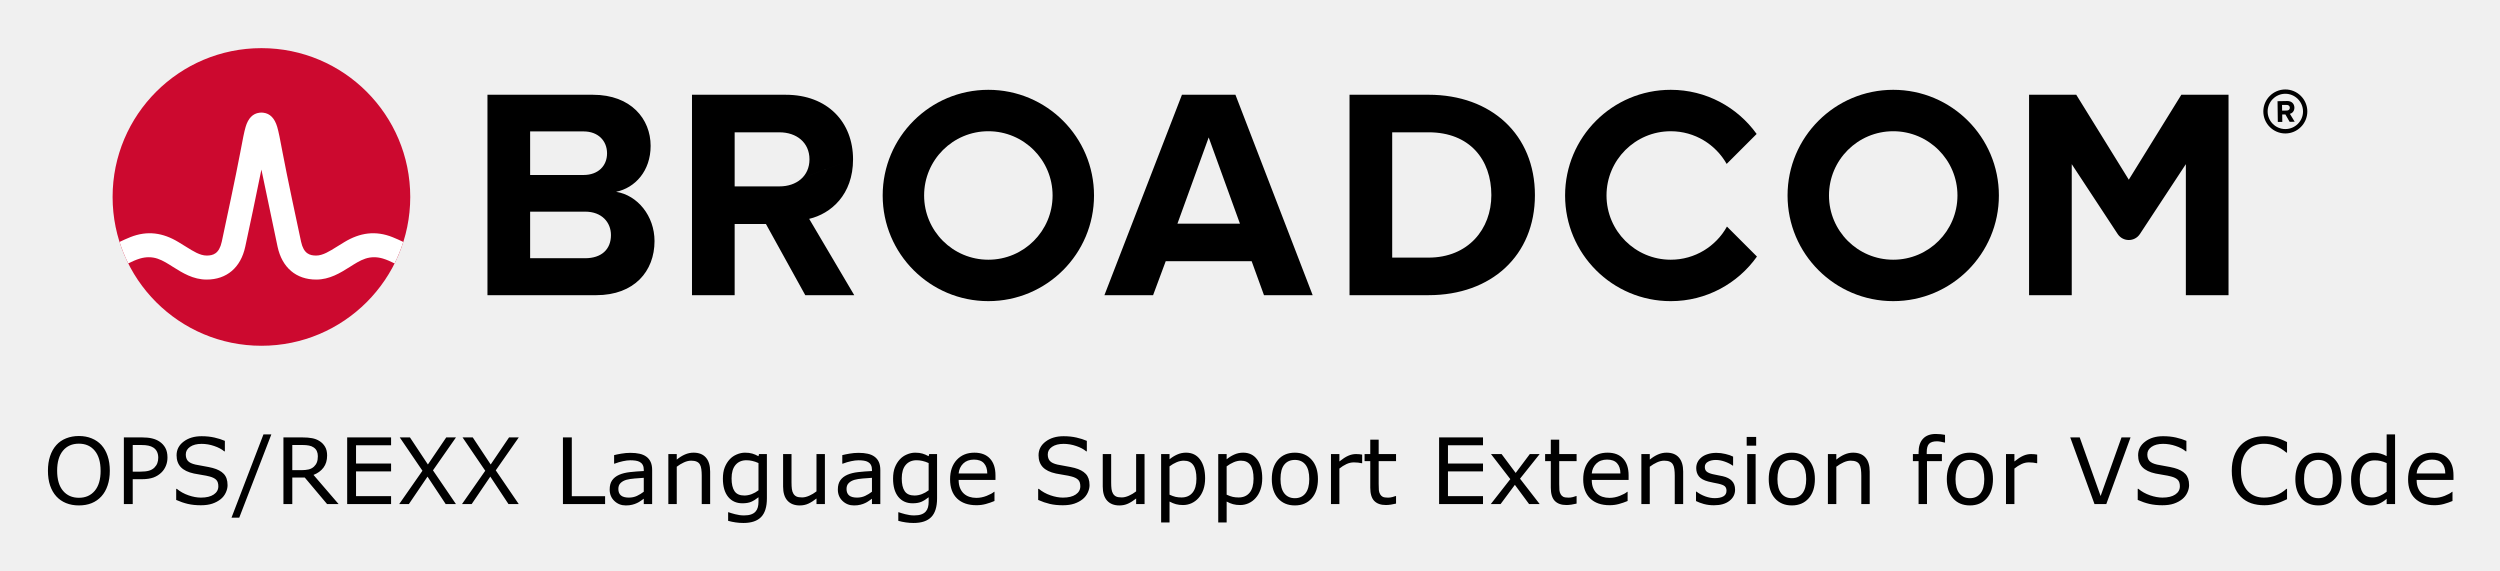
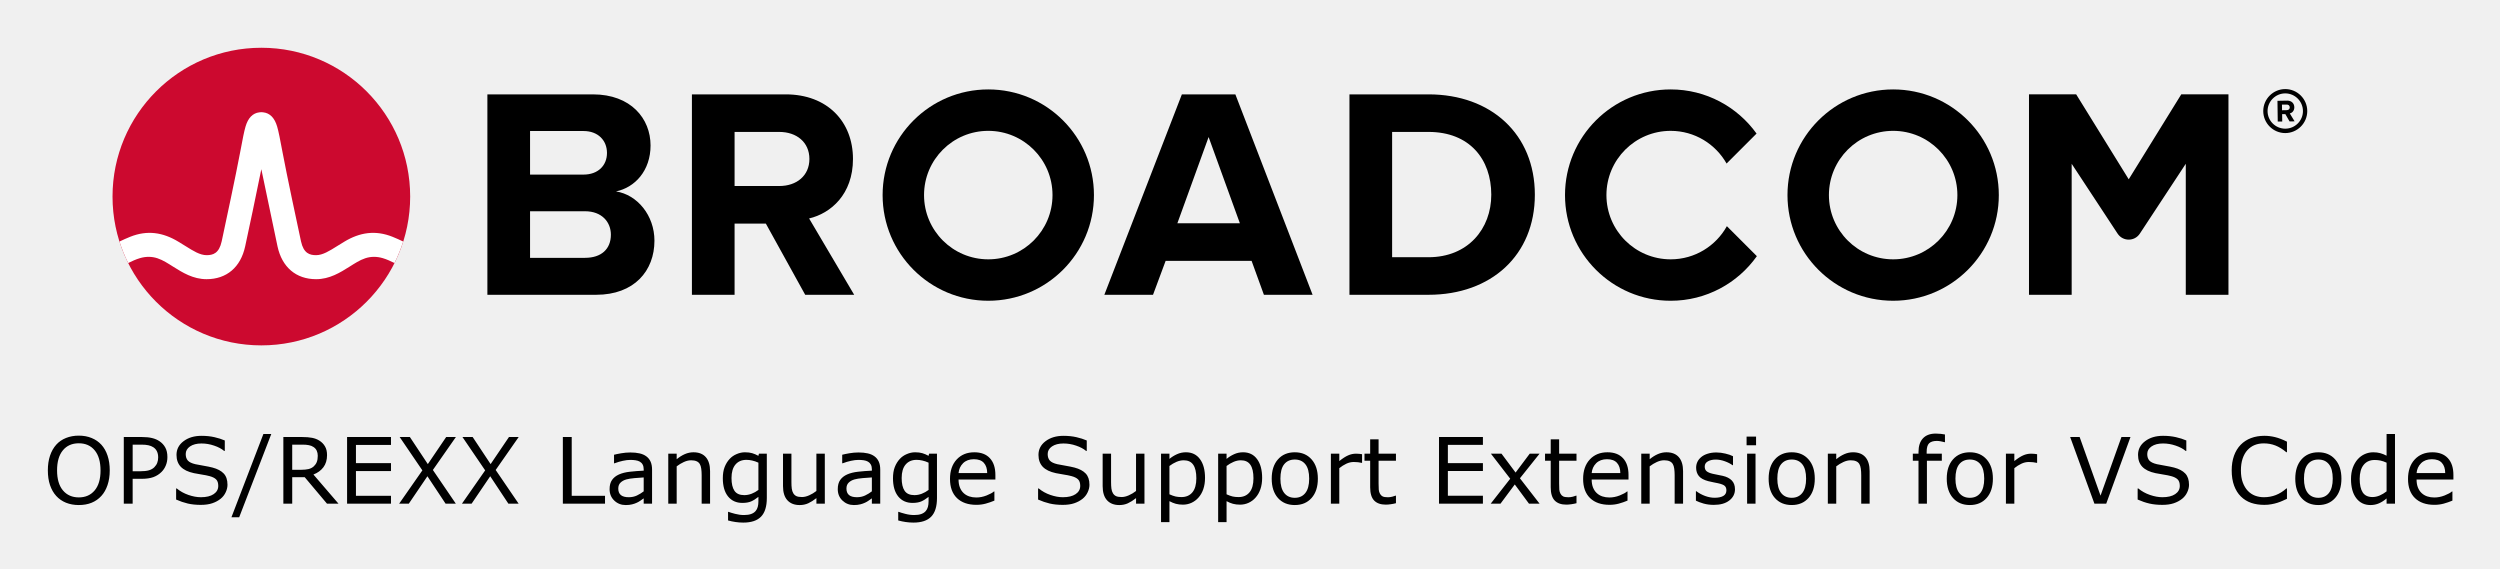
- <svg xmlns="http://www.w3.org/2000/svg" xmlns:xlink="http://www.w3.org/1999/xlink" role="img" viewBox="-12.00 -4.99 272.74 62.24">
-   <path d="M237.32 9.09c-1.06 0-1.93-.86-1.93-1.92s.87-1.93 1.93-1.93 1.93.87 1.93 1.93-.87 1.92-1.93 1.92m0-4.32c-1.32 0-2.4 1.08-2.4 2.4 0 1.32 1.08 2.4 2.4 2.4 1.32 0 2.4-1.08 2.4-2.4 0-1.32-1.08-2.4-2.4-2.4" />
-   <path d="M237.48 7.07l-.51.01-.01-.62h.51c.19-.01.34.11.34.3.01.19-.14.31-.33.31m.83-.32c-.01-.42-.3-.72-.77-.72l-1.07.02.03 2.26h.49l-.01-.81h.35l.46.8.55-.01-.52-.86c.24-.06.49-.28.49-.68M51.834 23.18h-5.999V9.347h5.835c1.574 0 2.557 1.016 2.557 2.393 0 1.377-.983 2.36-2.557 2.36H45v4h6.834c1.836 0 2.819 1.18 2.819 2.556 0 1.574-1.049 2.525-2.819 2.525m3.376-7.245c2.066-.426 3.771-2.262 3.771-5.015 0-2.918-2.131-5.573-6.295-5.573h-11.506v21.865h11.867c4.163 0 6.359-2.623 6.359-5.901 0-2.754-1.868-5.015-4.196-5.376m17.823-.59H68v4.098h3.558l4.294 7.769h5.343l-4.917-8.327c2.361-.557 4.786-2.622 4.786-6.49m0 0c0-4.065-2.786-7.048-7.343-7.048h-10.228v21.865h4.655V9.445h4.885c1.869 0 3.278 1.114 3.278 2.95s-1.409 2.95-3.278 2.95m43.421 4.065l3.409-9.408 3.41 9.408zm.492-14.063l-8.458 21.865h5.31l1.377-3.704h9.376l1.344 3.704h5.311l-8.425-21.865zm26.904 17.767h-3.967v-13.67h3.967c4.491 0 6.851 2.983 6.851 6.852 0 3.704-2.524 6.818-6.851 6.818m0-17.767h-8.622v21.865h8.622c6.851 0 11.604-4.327 11.604-10.916s-4.753-10.949-11.604-10.949m82.127-.004l-5.734 9.27-5.734-9.27h-5.146v21.869h4.656v-14.293l5.012 7.622c.574.871 1.851.871 2.424 0l5.013-7.622v14.293h4.656V5.343z" />
-   <path id="a" d="M95.825 23.344c-3.871 0-7.008-3.138-7.008-7.008 0-3.871 3.137-7.009 7.008-7.009 3.87 0 7.008 3.138 7.008 7.009 0 3.87-3.138 7.008-7.008 7.008m0-18.536c-6.367 0-11.528 5.161-11.528 11.528 0 6.366 5.161 11.527 11.528 11.527 6.366 0 11.528-5.161 11.528-11.527 0-6.367-5.162-11.528-11.528-11.528" />
-   <path d="M176.404 19.727c-1.195 2.156-3.492 3.617-6.132 3.617-3.87 0-7.008-3.138-7.008-7.008 0-3.871 3.138-7.008 7.008-7.008 2.618 0 4.897 1.438 6.1 3.565l3.27-3.269c-2.092-2.915-5.508-4.816-9.37-4.816-6.367 0-11.527 5.161-11.527 11.528 0 6.366 5.16 11.528 11.527 11.528 3.883 0 7.316-1.922 9.404-4.865z" />
+ <svg xmlns="http://www.w3.org/2000/svg" xmlns:xlink="http://www.w3.org/1999/xlink" role="img" viewBox="-9.75 -9.74 272.74 61.99">
+   <path d="M239.562 4.298c-1.06 0-1.93-.86-1.93-1.92s.87-1.93 1.93-1.93 1.93.87 1.93 1.93-.87 1.92-1.93 1.92m0-4.32c-1.32 0-2.4 1.08-2.4 2.4 0 1.32 1.08 2.4 2.4 2.4 1.32 0 2.4-1.08 2.4-2.4 0-1.32-1.08-2.4-2.4-2.4" />
+   <path d="M239.722 2.278l-.51.01-.01-.62h.51c.19-.01.34.11.34.3.01.19-.14.31-.33.31m.83-.32c-.01-.42-.3-.72-.77-.72l-1.07.02.03 2.26h.49l-.01-.81h.35l.46.8.55-.01-.52-.86c.24-.06.49-.28.49-.68M54.076 18.389h-5.999V4.554h5.835c1.574 0 2.557 1.016 2.557 2.393 0 1.377-.983 2.36-2.557 2.36h-6.67v4h6.834c1.836 0 2.819 1.18 2.819 2.556 0 1.574-1.049 2.525-2.819 2.525m3.376-7.245c2.066-.426 3.771-2.262 3.771-5.015 0-2.918-2.131-5.573-6.295-5.573h-11.506v21.865h11.867c4.163 0 6.359-2.623 6.359-5.901 0-2.754-1.868-5.015-4.196-5.376m17.823-.59h-5.033v4.098h3.558l4.294 7.769h5.343l-4.917-8.327c2.361-.557 4.786-2.622 4.786-6.49m0 0c0-4.065-2.786-7.048-7.343-7.048h-10.228v21.865h4.655V4.653h4.885c1.869 0 3.278 1.114 3.278 2.95s-1.409 2.95-3.278 2.95m43.421 4.065l3.409-9.408 3.41 9.408zm.492-14.063l-8.458 21.865h5.31l1.377-3.704h9.376l1.344 3.704h5.311l-8.425-21.865zm26.904 17.767h-3.967v-13.67h3.967c4.491 0 6.851 2.983 6.851 6.852 0 3.704-2.524 6.818-6.851 6.818m0-17.767h-8.622v21.865h8.622c6.851 0 11.604-4.327 11.604-10.916s-4.753-10.949-11.604-10.949m82.127-.004l-5.734 9.27-5.734-9.27h-5.146v21.869h4.656V8.127l5.012 7.622c.574.871 1.851.871 2.424 0l5.013-7.622v14.293h4.656V.551z" />
+   <path id="a" d="M98.067 18.552c-3.871 0-7.008-3.138-7.008-7.008 0-3.871 3.137-7.009 7.008-7.009 3.87 0 7.008 3.138 7.008 7.009 0 3.87-3.138 7.008-7.008 7.008m0-18.536c-6.367 0-11.528 5.161-11.528 11.528 0 6.366 5.161 11.527 11.528 11.527 6.366 0 11.528-5.161 11.528-11.527 0-6.367-5.162-11.528-11.528-11.528" />
+   <path d="M178.645 14.935c-1.195 2.156-3.492 3.617-6.132 3.617-3.87 0-7.008-3.138-7.008-7.008 0-3.871 3.138-7.008 7.008-7.008 2.618 0 4.897 1.438 6.1 3.565l3.27-3.269c-2.092-2.915-5.508-4.816-9.37-4.816-6.367 0-11.527 5.161-11.527 11.528 0 6.366 5.16 11.528 11.527 11.528 3.883 0 7.316-1.922 9.404-4.865z" />
  <use transform="translate(98.718)" xlink:href="#a" />
-   <ellipse cx="16.52" cy="16.497" fill="#cc092f" rx="16.236" ry="16.235" />
-   <path fill="#fff" d="M30.825 20.883c-1.857-.74-3.557-.492-5.261.541 0 0-.621.379-.807.496-.794.498-1.543.97-2.263.97-.687 0-1.363-.184-1.649-1.513-.446-2.073-1.534-7.167-2.009-9.69-.279-1.483-.432-2.282-.591-2.825-.28-.954-.792-1.473-1.519-1.556 0 0-.114-.016-.207-.016-.092 0-.218.018-.218.018-.72.086-1.229.605-1.507 1.554-.159.543-.312 1.342-.591 2.825-.475 2.523-1.563 7.617-2.009 9.69-.286 1.329-.962 1.513-1.649 1.513-.72 0-1.469-.472-2.263-.97-.186-.117-.808-.496-.808-.496-1.703-1.033-3.404-1.281-5.26-.541-.401.16-.796.339-1.172.52.257.806.577 1.599.95 2.344.411-.202.842-.402 1.282-.532.634-.187 1.284-.197 1.914.014.612.205 1.157.568 1.7.909 1.023.643 2.182 1.372 3.657 1.372 2.186 0 3.72-1.305 4.21-3.581.38-1.764 1.222-5.702 1.763-8.418 0 0 1.386 6.654 1.765 8.418.49 2.276 2.025 3.581 4.211 3.581 1.475 0 2.634-.729 3.657-1.372.543-.341 1.088-.704 1.7-.909.629-.211 1.28-.201 1.914-.014.44.13.87.331 1.281.533.374-.745.693-1.539.95-2.345-.376-.181-.77-.36-1.171-.52" />
-   <path d="M-.937 43.564q.444.488.679 1.196.239.708.239 1.606 0 .898-.244 1.611-.239.708-.674 1.182-.449.493-1.064.742-.61.249-1.396.249-.767 0-1.396-.254-.625-.254-1.064-.737-.439-.483-.679-1.187-.234-.703-.234-1.606 0-.889.234-1.592.234-.708.684-1.211.43-.479 1.064-.732.64-.254 1.392-.254.781 0 1.401.259.625.254 1.06.728zm-.088 2.803q0-1.416-.635-2.183-.635-.771-1.733-.771-1.108 0-1.743.771-.63.767-.63 2.183 0 1.431.645 2.192.645.757 1.729.757 1.084 0 1.724-.757.645-.762.645-2.192zm7.295-1.44q0 .483-.171.898-.166.41-.469.713-.376.376-.889.566-.513.186-1.294.186h-.967V50h-.967v-7.271h1.973q.654 0 1.108.112.454.107.806.342.415.278.64.693.23.415.23 1.05zm-1.006.024q0-.376-.132-.654-.132-.278-.4-.454-.234-.151-.537-.215-.298-.068-.757-.068H2.481v2.905h.815q.586 0 .952-.103.366-.107.596-.337.23-.234.322-.493.098-.259.098-.581zm7.563 2.974q0 .425-.2.84-.195.415-.552.703-.391.312-.913.488-.518.176-1.25.176-.786 0-1.416-.146-.625-.146-1.274-.435v-1.211h.068q.552.459 1.274.708.723.249 1.357.249.898 0 1.396-.337.503-.337.503-.898 0-.483-.239-.713-.234-.229-.718-.356-.366-.098-.796-.161-.425-.063-.903-.161-.967-.205-1.436-.698-.464-.498-.464-1.294 0-.913.771-1.494.771-.586 1.958-.586.767 0 1.406.146t1.133.361v1.143h-.068q-.415-.352-1.094-.581-.674-.234-1.382-.234-.776 0-1.25.322-.469.322-.469.83 0 .454.234.713.234.259.825.396.312.068.889.166.576.098.977.2.811.215 1.221.649.41.435.41 1.216zm4.775-5.522l-3.501 9.082h-.845l3.486-9.082zM24.937 50h-1.255l-2.432-2.891h-1.362V50h-.967v-7.271h2.036q.659 0 1.099.088.439.083.791.303.396.249.615.63.225.376.225.957 0 .786-.396 1.318-.396.527-1.089.796zm-2.261-5.225q0-.312-.112-.552-.107-.244-.361-.41-.21-.142-.498-.195-.288-.059-.679-.059h-1.138v2.744h.977q.459 0 .801-.078.342-.083.581-.303.22-.205.322-.469.107-.269.107-.679zM30.665 50h-4.79v-7.271h4.79v.859h-3.823v1.992h3.823v.859h-3.823v2.7h3.823zm7.08-7.271l-2.51 3.594L37.74 50h-1.118l-1.982-2.993L32.608 50h-1.055l2.534-3.633-2.476-3.638h1.113l1.958 2.954 2.002-2.954zm6.851 0l-2.51 3.594L44.591 50H43.472l-1.982-2.993L39.459 50h-1.055l2.534-3.633-2.476-3.638h1.113l1.958 2.954 2.002-2.954zM54.014 50h-4.6v-7.271h.967v6.411h3.633zm5.132 0h-.913v-.581q-.122.083-.332.234-.205.146-.4.234-.229.112-.527.186-.298.078-.698.078-.737 0-1.25-.488t-.513-1.245q0-.62.264-1.001.269-.386.762-.605.498-.22 1.196-.298.698-.078 1.499-.117v-.142q0-.312-.112-.518-.107-.205-.312-.322-.195-.112-.469-.151t-.571-.039q-.361 0-.806.098-.444.093-.918.273h-.049v-.933q.269-.073.776-.161.508-.088 1.001-.088.576 0 1.001.098.43.093.742.322.308.225.469.581.161.356.161.884zm-.913-1.343v-1.519q-.42.024-.991.073-.566.049-.898.142-.396.112-.64.352-.244.234-.244.649 0 .469.283.708.283.234.864.234.483 0 .884-.186.4-.19.742-.454zM65.474 50h-.918v-3.105q0-.376-.044-.703-.044-.332-.161-.518-.122-.205-.352-.303-.229-.103-.596-.103-.376 0-.786.186-.41.186-.786.474V50h-.918v-5.454h.918v.605q.43-.356.889-.557.459-.2.942-.2.884 0 1.348.532.464.532.464 1.533zm6.191-.62q0 1.387-.63 2.036-.63.649-1.938.649-.435 0-.85-.063-.41-.059-.811-.171v-.938h.049q.225.088.713.215.488.132.977.132.469 0 .776-.112.308-.112.479-.312.171-.19.244-.459.073-.269.073-.601v-.498q-.415.332-.796.498-.376.161-.962.161-.977 0-1.553-.703-.571-.708-.571-1.992 0-.703.195-1.211.2-.513.542-.884.317-.347.771-.537.454-.195.903-.195.474 0 .791.098.322.093.679.288l.059-.234h.859zm-.918-.879v-2.974q-.366-.166-.684-.234-.312-.073-.625-.073-.757 0-1.191.508-.435.508-.435 1.475 0 .918.322 1.392.322.474 1.069.474.4 0 .801-.151.405-.156.742-.415zM77.994 50h-.918v-.605q-.464.366-.889.562-.425.195-.938.195-.859 0-1.338-.522-.478-.527-.478-1.543V44.546h.918v3.105q0 .415.039.713.039.293.166.503.132.215.342.312.21.098.61.098.356 0 .776-.186.425-.186.791-.474V44.546h.918zm6.045 0h-.913v-.581q-.122.083-.332.234-.205.146-.4.234-.229.112-.527.186-.298.078-.698.078-.737 0-1.25-.488t-.513-1.245q0-.62.264-1.001.269-.386.762-.605.498-.22 1.196-.298.698-.078 1.499-.117v-.142q0-.312-.112-.518-.107-.205-.312-.322-.195-.112-.469-.151t-.571-.039q-.361 0-.806.098-.444.093-.918.273h-.049v-.933q.269-.073.776-.161.508-.088 1.001-.088.576 0 1.001.098.43.093.742.322.308.225.469.581.161.356.161.884zm-.913-1.343v-1.519q-.42.024-.991.073-.566.049-.898.142-.396.112-.64.352-.244.234-.244.649 0 .469.283.708.283.234.864.234.483 0 .884-.186.4-.19.742-.454zm7.104.723q0 1.387-.63 2.036-.63.649-1.938.649-.435 0-.85-.063-.41-.059-.811-.171v-.938h.049q.225.088.713.215.488.132.977.132.469 0 .776-.112t.479-.312q.171-.19.244-.459.073-.269.073-.601v-.498q-.415.332-.796.498-.376.161-.962.161-.977 0-1.553-.703-.571-.708-.571-1.992 0-.703.195-1.211.2-.513.542-.884.317-.347.771-.537.454-.195.903-.195.474 0 .791.098.322.093.679.288l.059-.234h.859zm-.918-.879v-2.974q-.366-.166-.684-.234-.312-.073-.625-.073-.757 0-1.191.508t-.435 1.475q0 .918.322 1.392.322.474 1.069.474.4 0 .801-.151.405-.156.742-.415zm7.29-1.133h-4.019q0 .503.151.879.151.371.415.61.254.234.601.352.352.117.771.117.557 0 1.118-.22.566-.225.806-.439h.049v1.001q-.464.195-.947.327-.483.132-1.016.132-1.357 0-2.119-.732-.762-.737-.762-2.09 0-1.338.728-2.124.732-.786 1.924-.786 1.104 0 1.699.645.601.645.601 1.831zm-.894-.703q-.005-.723-.366-1.118-.356-.396-1.089-.396-.737 0-1.177.435-.435.435-.493 1.079zm11.157 1.26q0 .425-.2.84-.195.415-.552.703-.391.312-.913.488-.518.176-1.25.176-.786 0-1.416-.146-.625-.146-1.274-.435v-1.211h.068q.552.459 1.274.708.723.249 1.357.249.898 0 1.396-.337.503-.337.503-.898 0-.483-.239-.713-.234-.229-.718-.356-.366-.098-.796-.161-.425-.063-.903-.161-.967-.205-1.436-.698-.464-.498-.464-1.294 0-.913.771-1.494.771-.586 1.958-.586.767 0 1.406.146t1.133.361v1.143h-.068q-.415-.352-1.094-.581-.674-.234-1.382-.234-.776 0-1.25.322-.469.322-.469.83 0 .454.234.713.234.259.825.396.312.068.889.166.576.098.977.2.811.215 1.221.649.41.435.41 1.216zM112.867 50h-.918v-.605q-.464.366-.889.562-.425.195-.938.195-.859 0-1.338-.522-.479-.527-.479-1.543V44.546h.918v3.105q0 .415.039.713.039.293.166.503.132.215.342.312.21.098.61.098.356 0 .776-.186.425-.186.791-.474V44.546h.918zm6.606-2.793q0 .664-.19 1.216-.19.547-.537.928-.322.361-.762.562-.435.195-.923.195-.425 0-.771-.093-.342-.093-.698-.288v2.285h-.918V44.546h.918v.571q.366-.308.82-.513.459-.21.977-.21.986 0 1.533.747.552.742.552 2.065zm-.947.024q0-.986-.337-1.475-.337-.488-1.035-.488-.396 0-.796.171-.4.171-.767.449v3.091q.391.176.669.239.283.063.64.063.767 0 1.196-.518.43-.518.43-1.533zm7.178-.024q0 .664-.19 1.216-.19.547-.537.928-.322.361-.762.562-.435.195-.923.195-.425 0-.771-.093-.342-.093-.698-.288v2.285h-.918V44.546h.918v.571q.366-.308.82-.513.459-.21.977-.21.986 0 1.533.747.552.742.552 2.065zm-.947.024q0-.986-.337-1.475-.337-.488-1.035-.488-.396 0-.796.171-.4.171-.767.449v3.091q.391.176.669.239.283.063.64.063.767 0 1.196-.518.43-.518.43-1.533zm7.026.044q0 1.333-.684 2.104-.684.771-1.831.771-1.157 0-1.841-.771-.679-.771-.679-2.104 0-1.333.679-2.104.684-.776 1.841-.776 1.147 0 1.831.776.684.771.684 2.104zm-.947 0q0-1.06-.415-1.572-.415-.518-1.152-.518-.747 0-1.162.518-.41.513-.41 1.572 0 1.025.415 1.558.415.527 1.157.527.732 0 1.147-.522.42-.527.42-1.562zm5.771-1.729h-.049q-.205-.049-.4-.068-.19-.024-.454-.024-.425 0-.82.19-.396.186-.762.483V50h-.918v-5.454h.918v.806q.547-.439.962-.62.42-.186.854-.186.239 0 .347.015.107.01.322.044zm3.696 4.404q-.259.068-.566.112-.303.044-.542.044-.835 0-1.27-.449t-.435-1.44v-2.9h-.62v-.771h.62v-1.567h.918v1.567h1.895v.771h-1.895v2.485q0 .43.019.674.019.239.137.449.107.195.293.288.19.088.576.088.225 0 .469-.063.244-.068.352-.112h.049zm9.487.049h-4.79v-7.271h4.79v.859h-3.823v1.992h3.823v.859h-3.823v2.7h3.823zm6.182 0h-1.157l-1.548-2.095L151.71 50h-1.069l2.129-2.72L150.66 44.546h1.157l1.538 2.061 1.543-2.061h1.074l-2.144 2.686zm4.028-.049q-.259.068-.566.112-.303.044-.542.044-.835 0-1.27-.449-.435-.449-.435-1.44v-2.9h-.62v-.771h.62v-1.567h.918v1.567h1.895v.771h-1.895v2.485q0 .43.019.674.019.239.137.449.107.195.293.288.19.088.576.088.225 0 .469-.063.244-.068.352-.112h.049zm5.674-2.583h-4.019q0 .503.151.879.151.371.415.61.254.234.601.352.352.117.771.117.557 0 1.118-.22.566-.225.806-.439h.049v1.001q-.464.195-.947.327-.483.132-1.016.132-1.357 0-2.119-.732-.762-.737-.762-2.09 0-1.338.728-2.124.732-.786 1.924-.786 1.104 0 1.699.645.601.645.601 1.831zm-.894-.703q-.005-.723-.366-1.118-.356-.396-1.089-.396-.737 0-1.177.435-.435.435-.493 1.079zM171.627 50h-.918v-3.105q0-.376-.044-.703-.044-.332-.161-.518-.122-.205-.352-.303-.229-.103-.596-.103-.376 0-.786.186-.41.186-.786.474V50h-.918v-5.454h.918v.605q.43-.356.889-.557.459-.2.942-.2.884 0 1.348.532.464.532.464 1.533zm5.664-1.572q0 .747-.62 1.226-.615.479-1.685.479-.605 0-1.113-.142-.503-.146-.845-.317v-1.03h.049q.435.327.967.522.532.19 1.021.19.605 0 .947-.195.342-.195.342-.615 0-.322-.186-.488-.186-.166-.713-.283-.195-.044-.513-.103-.312-.059-.571-.127-.718-.19-1.021-.557-.298-.371-.298-.908 0-.337.137-.635.142-.298.425-.532.273-.23.693-.361.425-.137.947-.137.488 0 .986.122.503.117.835.288v.981h-.049q-.352-.259-.854-.435-.503-.181-.986-.181-.503 0-.85.195-.347.19-.347.571 0 .337.21.508.205.171.664.278.254.059.566.117.317.059.527.107.64.146.986.503.347.361.347.957zm2.3-4.795h-1.035v-.952h1.035zM179.532 50h-.918v-5.454h.918zm6.465-2.725q0 1.333-.684 2.104-.684.771-1.831.771-1.157 0-1.841-.771-.679-.771-.679-2.104 0-1.333.679-2.104.684-.776 1.841-.776 1.147 0 1.831.776.684.771.684 2.104zm-.947 0q0-1.06-.415-1.572-.415-.518-1.152-.518-.747 0-1.162.518-.41.513-.41 1.572 0 1.025.415 1.558.415.527 1.157.527.732 0 1.147-.522.42-.527.42-1.562zM191.978 50h-.918v-3.105q0-.376-.044-.703-.044-.332-.161-.518-.122-.205-.352-.303-.229-.103-.596-.103-.376 0-.786.186-.41.186-.786.474V50h-.918v-5.454h.918v.605q.43-.356.889-.557.459-.2.942-.2.884 0 1.348.532.464.532.464 1.533zm8.218-6.709h-.049q-.151-.044-.396-.088-.244-.049-.43-.049-.591 0-.859.264-.264.259-.264.942v.186h1.655v.771h-1.626V50h-.918v-4.683h-.62v-.771h.62v-.181q0-.972.483-1.489.483-.522 1.396-.522.308 0 .552.029.249.029.454.068zm5.229 3.984q0 1.333-.684 2.104-.684.771-1.831.771-1.157 0-1.841-.771-.679-.771-.679-2.104 0-1.333.679-2.104.684-.776 1.841-.776 1.147 0 1.831.776.684.771.684 2.104zm-.947 0q0-1.06-.415-1.572-.415-.518-1.152-.518-.747 0-1.162.518-.41.513-.41 1.572 0 1.025.415 1.558.415.527 1.157.527.732 0 1.147-.522.42-.527.42-1.562zm5.771-1.729h-.049q-.205-.049-.4-.068-.19-.024-.454-.024-.425 0-.82.19-.396.186-.762.483V50h-.918v-5.454h.918v.806q.547-.439.962-.62.42-.186.854-.186.239 0 .347.015.107.01.322.044zm10.186-2.817L217.789 50h-1.289l-2.646-7.271h1.035l2.28 6.396 2.28-6.396zm6.387 5.195q0 .425-.2.84-.195.415-.552.703-.391.312-.913.488-.518.176-1.25.176-.786 0-1.416-.146-.625-.146-1.274-.435v-1.211h.068q.552.459 1.274.708.723.249 1.357.249.898 0 1.396-.337.503-.337.503-.898 0-.483-.239-.713-.234-.229-.718-.356-.366-.098-.796-.161-.425-.063-.903-.161-.967-.205-1.436-.698-.464-.498-.464-1.294 0-.913.771-1.494.771-.586 1.958-.586.767 0 1.406.146t1.133.361v1.143h-.068q-.415-.352-1.094-.581-.674-.234-1.382-.234-.776 0-1.25.322-.469.322-.469.83 0 .454.234.713.234.259.825.396.312.068.889.166.576.098.977.2.811.215 1.221.649.41.435.41 1.216zm10.684 1.548q-.269.117-.488.22-.215.103-.566.215-.298.093-.649.156-.347.068-.767.068-.791 0-1.44-.22-.645-.225-1.123-.698-.469-.464-.732-1.177-.264-.718-.264-1.665 0-.898.254-1.606.254-.708.732-1.196.464-.474 1.118-.723.659-.249 1.46-.249.586 0 1.167.142.586.142 1.299.498v1.147h-.073q-.601-.503-1.191-.732-.591-.229-1.265-.229-.552 0-.996.181-.439.176-.786.552-.337.366-.527.928-.186.557-.186 1.289 0 .767.205 1.318.21.552.537.898.342.361.796.537.459.171.967.171.698 0 1.309-.239.61-.239 1.143-.718h.068zm5.942-2.197q0 1.333-.684 2.104-.684.771-1.831.771-1.157 0-1.841-.771-.679-.771-.679-2.104 0-1.333.679-2.104.684-.776 1.841-.776 1.147 0 1.831.776.684.771.684 2.104zm-.947 0q0-1.06-.415-1.572-.415-.518-1.152-.518-.747 0-1.162.518-.41.513-.41 1.572 0 1.025.415 1.558.415.527 1.157.527.732 0 1.147-.522.42-.527.42-1.562zM249.293 50h-.918v-.571q-.396.342-.825.532-.43.19-.933.19-.977 0-1.553-.752-.571-.752-.571-2.085 0-.693.195-1.235.2-.542.537-.923.332-.371.771-.566.444-.195.918-.195.43 0 .762.093.332.088.698.278v-2.363h.918zm-.918-1.343v-3.13q-.371-.166-.664-.229-.293-.063-.64-.063-.771 0-1.201.537-.43.537-.43 1.523 0 .972.332 1.48.332.503 1.064.503.391 0 .791-.171.4-.176.747-.449zm7.29-1.289h-4.019q0 .503.151.879.151.371.415.61.254.234.601.352.352.117.771.117.557 0 1.118-.22.566-.225.806-.439h.049v1.001q-.464.195-.947.327-.483.132-1.016.132-1.357 0-2.119-.732-.762-.737-.762-2.09 0-1.338.728-2.124.732-.786 1.924-.786 1.104 0 1.699.645.601.645.601 1.831zm-.894-.703q-.005-.723-.366-1.118-.356-.396-1.089-.396-.737 0-1.177.435-.435.435-.493 1.079z" text-anchor="middle" />
+   <ellipse cx="18.762" cy="11.705" fill="#cc092f" rx="16.236" ry="16.235" />
+   <path fill="#fff" d="M33.067 16.091c-1.857-.74-3.557-.492-5.261.541 0 0-.621.379-.807.496-.794.498-1.543.97-2.263.97-.687 0-1.363-.184-1.649-1.513-.446-2.073-1.534-7.167-2.009-9.69-.279-1.483-.432-2.282-.591-2.825-.28-.954-.792-1.473-1.519-1.556 0 0-.114-.016-.207-.016-.092 0-.218.018-.218.018-.72.086-1.229.605-1.507 1.554-.159.543-.312 1.342-.591 2.825-.475 2.523-1.563 7.617-2.009 9.69-.286 1.329-.962 1.513-1.649 1.513-.72 0-1.469-.472-2.263-.97-.186-.117-.808-.496-.808-.496-1.703-1.033-3.404-1.281-5.26-.541-.401.16-.796.339-1.172.52.257.806.577 1.599.95 2.344.411-.202.842-.402 1.282-.532.634-.187 1.284-.197 1.914.014.612.205 1.157.568 1.7.909 1.023.643 2.182 1.372 3.657 1.372 2.186 0 3.72-1.305 4.21-3.581.38-1.764 1.222-5.702 1.763-8.418 0 0 1.386 6.654 1.765 8.418.49 2.276 2.025 3.581 4.211 3.581 1.475 0 2.634-.729 3.657-1.372.543-.341 1.088-.704 1.7-.909.629-.211 1.28-.201 1.914-.014.44.13.87.331 1.281.533.374-.745.693-1.539.95-2.345-.376-.181-.77-.36-1.171-.52" />
+   <path d="M1.305 38.772q.444.488.679 1.196.239.708.239 1.606 0 .898-.244 1.611-.239.708-.674 1.182-.449.493-1.064.742-.61.249-1.396.249-.767 0-1.396-.254-.625-.254-1.064-.737-.439-.483-.679-1.187Q-4.53 42.479-4.53 41.575q0-.889.234-1.592.234-.708.684-1.211.43-.479 1.064-.732.64-.254 1.392-.254.781 0 1.401.259.625.254 1.06.728zm-.088 2.803q0-1.416-.635-2.183-.635-.771-1.733-.771-1.108 0-1.743.771-.63.767-.63 2.183 0 1.431.645 2.192.645.757 1.729.757 1.084 0 1.724-.757.645-.762.645-2.192zM8.512 40.135q0 .483-.171.898-.166.41-.469.713-.376.376-.889.566-.513.186-1.294.186h-.967V45.208h-.967v-7.271H5.729q.654 0 1.108.112.454.107.806.342.415.278.64.693.23.415.23 1.05zm-1.006.024q0-.376-.132-.654-.132-.278-.4-.454-.234-.151-.537-.215-.298-.068-.757-.068h-.957v2.905h.815q.586 0 .952-.103.366-.107.596-.337.23-.234.322-.493.098-.259.098-.581zm7.563 2.974q0 .425-.2.84-.195.415-.552.703-.391.312-.913.488-.518.176-1.25.176-.786 0-1.416-.146-.625-.146-1.274-.435v-1.211h.068q.552.459 1.274.708.723.249 1.357.249.898 0 1.396-.337.503-.337.503-.898 0-.483-.239-.713-.234-.229-.718-.356-.366-.098-.796-.161-.425-.063-.903-.161-.967-.205-1.436-.698-.464-.498-.464-1.294 0-.913.771-1.494.771-.586 1.958-.586.767 0 1.406.146.64.146 1.133.361v1.143h-.068q-.415-.352-1.094-.581-.674-.234-1.382-.234-.776 0-1.25.322-.469.322-.469.83 0 .454.234.713.234.259.825.396.312.068.889.166.576.098.977.2.811.215 1.221.649.41.435.41 1.216zm4.775-5.522l-3.501 9.082h-.845l3.486-9.082zm7.334 7.598H25.924l-2.432-2.891h-1.362V45.208h-.967v-7.271h2.036q.659 0 1.099.088.439.083.791.303.396.249.615.63.225.376.225.957 0 .786-.396 1.318-.396.527-1.089.796zm-2.261-5.225q0-.312-.112-.552-.107-.244-.361-.41-.21-.142-.498-.195-.288-.059-.679-.059h-1.138v2.744h.977q.459 0 .801-.078.342-.083.581-.303.22-.205.322-.469.107-.269.107-.679zm7.988 5.225h-4.79v-7.271h4.79v.859h-3.823v1.992h3.823v.859h-3.823v2.7h3.823zm7.08-7.271l-2.51 3.594 2.505 3.677h-1.118l-1.982-2.993-2.031 2.993H33.795l2.534-3.633-2.476-3.638h1.113l1.958 2.954 2.002-2.954zm6.851 0l-2.51 3.594 2.505 3.677h-1.118l-1.982-2.993-2.031 2.993h-1.055l2.534-3.633-2.476-3.638h1.113l1.958 2.954 2.002-2.954zm9.419 7.271h-4.6v-7.271h.967v6.411h3.633zm5.132 0h-.913v-.581q-.122.083-.332.234-.205.146-.4.234-.229.112-.527.186-.298.078-.698.078-.737 0-1.25-.488t-.513-1.245q0-.62.264-1.001.269-.386.762-.605.498-.22 1.196-.298.698-.078 1.499-.117v-.142q0-.312-.112-.518-.107-.205-.312-.322-.195-.112-.469-.151t-.571-.039q-.361 0-.806.098-.444.093-.918.273h-.049v-.933q.269-.073.776-.161.508-.088 1.001-.088.576 0 1.001.098.43.093.742.322.308.225.469.581.161.356.161.884zm-.913-1.343v-1.519q-.42.024-.991.073-.566.049-.898.142-.396.112-.64.352-.244.234-.244.649 0 .469.283.708.283.234.864.234.483 0 .884-.186.4-.19.742-.454zM67.716 45.208h-.918v-3.105q0-.376-.044-.703-.044-.332-.161-.518-.122-.205-.352-.303-.23-.103-.596-.103-.376 0-.786.186-.41.186-.786.474V45.208h-.918v-5.454h.918v.605q.43-.356.889-.557.459-.2.942-.2.884 0 1.348.532.464.532.464 1.533zm6.191-.62q0 1.387-.63 2.036-.63.649-1.938.649-.435 0-.85-.063-.41-.059-.811-.171v-.938h.049q.225.088.713.215.488.132.977.132.469 0 .776-.112.308-.112.479-.312.171-.19.244-.459.073-.269.073-.601v-.498q-.415.332-.796.498-.376.161-.962.161-.977 0-1.553-.703-.571-.708-.571-1.992 0-.703.195-1.211.2-.513.542-.884.317-.347.771-.537.454-.195.903-.195.474 0 .791.098.322.093.679.288l.059-.234h.859zm-.918-.879v-2.974q-.366-.166-.684-.234-.312-.073-.625-.073-.757 0-1.191.508t-.435 1.475q0 .918.322 1.392.322.474 1.069.474.4 0 .801-.151.405-.156.742-.415zm7.246 1.499h-.918v-.605q-.464.366-.889.562-.425.195-.938.195-.859 0-1.338-.522-.479-.527-.479-1.543V39.754h.918v3.105q0 .415.039.713.039.293.166.503.132.215.342.312.21.098.61.098.356 0 .776-.186.425-.186.791-.474V39.754h.918zm6.045 0h-.913v-.581q-.122.083-.332.234-.205.146-.4.234-.23.112-.527.186-.298.078-.698.078-.737 0-1.25-.488t-.513-1.245q0-.62.264-1.001.269-.386.762-.605.498-.22 1.196-.298.698-.078 1.499-.117v-.142q0-.312-.112-.518-.107-.205-.312-.322-.195-.112-.469-.151-.273-.039-.571-.039-.361 0-.806.098-.444.093-.918.273h-.049v-.933q.269-.073.776-.161.508-.088 1.001-.088.576 0 1.001.098.43.093.742.322.308.225.469.581.161.356.161.884zm-.913-1.343v-1.519q-.42.024-.991.073-.566.049-.898.142-.396.112-.64.352-.244.234-.244.649 0 .469.283.708.283.234.864.234.483 0 .884-.186.4-.19.742-.454zm7.104.723q0 1.387-.63 2.036-.63.649-1.938.649-.435 0-.85-.063-.41-.059-.811-.171v-.938h.049q.225.088.713.215.488.132.977.132.469 0 .776-.112t.479-.312q.171-.19.244-.459.073-.269.073-.601v-.498q-.415.332-.796.498-.376.161-.962.161-.977 0-1.553-.703-.571-.708-.571-1.992 0-.703.195-1.211.2-.513.542-.884.317-.347.771-.537.454-.195.903-.195.474 0 .791.098.322.093.679.288l.059-.234h.859zm-.918-.879v-2.974q-.366-.166-.684-.234-.312-.073-.625-.073-.757 0-1.191.508-.435.508-.435 1.475 0 .918.322 1.392.322.474 1.069.474.4 0 .801-.151.405-.156.742-.415zm7.29-1.133h-4.019q0 .503.151.879.151.371.415.61.254.234.601.352.352.117.771.117.557 0 1.118-.22.566-.225.806-.439h.049v1.001q-.464.195-.947.327-.483.132-1.016.132-1.357 0-2.119-.732-.762-.737-.762-2.09 0-1.338.728-2.124.732-.786 1.924-.786 1.104 0 1.699.645.601.645.601 1.831zm-.894-.703q-.005-.723-.366-1.118-.356-.396-1.089-.396-.737 0-1.177.435-.435.435-.493 1.079zm11.157 1.26q0 .425-.2.84-.195.415-.552.703-.391.312-.913.488-.518.176-1.25.176-.786 0-1.416-.146-.625-.146-1.274-.435v-1.211h.068q.552.459 1.274.708.723.249 1.357.249.898 0 1.396-.337.503-.337.503-.898 0-.483-.239-.713-.234-.229-.718-.356-.366-.098-.796-.161-.425-.063-.903-.161-.967-.205-1.436-.698-.464-.498-.464-1.294 0-.913.771-1.494.771-.586 1.958-.586.767 0 1.406.146.64.146 1.133.361v1.143h-.068q-.415-.352-1.094-.581-.674-.234-1.382-.234-.776 0-1.25.322-.469.322-.469.83 0 .454.234.713.234.259.825.396.312.068.889.166.576.098.977.2.811.215 1.221.649.41.435.41 1.216zm6.001 2.075h-.918v-.605q-.464.366-.889.562-.425.195-.938.195-.859 0-1.338-.522-.479-.527-.479-1.543V39.754h.918v3.105q0 .415.039.713.039.293.166.503.132.215.342.312.21.098.61.098.356 0 .776-.186.425-.186.791-.474V39.754h.918zm6.606-2.793q0 .664-.19 1.216-.19.547-.537.928-.322.361-.762.562-.435.195-.923.195-.425 0-.771-.093-.342-.093-.698-.288v2.285h-.918V39.754h.918v.571q.366-.308.82-.513.459-.21.977-.21.986 0 1.533.747.552.742.552 2.065zm-.947.024q0-.986-.337-1.475-.337-.488-1.035-.488-.396 0-.796.171-.4.171-.767.449v3.091q.391.176.669.239.283.063.64.063.767 0 1.196-.518.43-.518.43-1.533zm7.178-.024q0 .664-.19 1.216-.19.547-.537.928-.322.361-.762.562-.435.195-.923.195-.425 0-.771-.093-.342-.093-.698-.288v2.285h-.918V39.754h.918v.571q.366-.308.82-.513.459-.21.977-.21.986 0 1.533.747.552.742.552 2.065zm-.947.024q0-.986-.337-1.475-.337-.488-1.035-.488-.396 0-.796.171-.4.171-.767.449v3.091q.391.176.669.239.283.063.64.063.767 0 1.196-.518.43-.518.43-1.533zm7.026.044q0 1.333-.684 2.104-.684.771-1.831.771-1.157 0-1.841-.771-.679-.771-.679-2.104 0-1.333.679-2.104.684-.776 1.841-.776 1.147 0 1.831.776.684.771.684 2.104zm-.947 0q0-1.06-.415-1.572-.415-.518-1.152-.518-.747 0-1.162.518-.41.513-.41 1.572 0 1.025.415 1.558.415.527 1.157.527.732 0 1.147-.522.42-.527.42-1.562zm5.771-1.729h-.049q-.205-.049-.4-.068-.19-.024-.454-.024-.425 0-.82.19-.396.186-.762.483V45.208h-.918v-5.454h.918v.806q.547-.439.962-.62.42-.186.854-.186.239 0 .347.015.107.01.322.044zm3.696 4.404q-.259.068-.566.112-.303.044-.542.044-.835 0-1.27-.449t-.435-1.44v-2.9h-.62v-.771h.62v-1.567h.918v1.567h1.895v.771h-1.895v2.485q0 .43.019.674.019.239.137.449.107.195.293.288.19.088.576.088.225 0 .469-.063.244-.068.352-.112h.049zm9.487.049h-4.79v-7.271h4.79v.859h-3.823v1.992h3.823v.859h-3.823v2.7h3.823zm6.182 0h-1.157l-1.548-2.095-1.558 2.095h-1.069l2.129-2.72-2.109-2.734h1.157l1.538 2.061 1.543-2.061h1.074l-2.144 2.686zm4.028-.049q-.259.068-.566.112-.303.044-.542.044-.835 0-1.27-.449t-.435-1.44v-2.9h-.62v-.771h.62v-1.567h.918v1.567h1.895v.771h-1.895v2.485q0 .43.019.674.019.239.137.449.107.195.293.288.19.088.576.088.225 0 .469-.063.244-.068.352-.112h.049zm5.674-2.583h-4.019q0 .503.151.879.151.371.415.61.254.234.601.352.352.117.771.117.557 0 1.118-.22.566-.225.806-.439h.049v1.001q-.464.195-.947.327-.483.132-1.016.132-1.357 0-2.119-.732-.762-.737-.762-2.09 0-1.338.728-2.124.732-.786 1.924-.786 1.104 0 1.699.645.601.645.601 1.831zm-.894-.703q-.005-.723-.366-1.118-.356-.396-1.089-.396-.737 0-1.177.435-.435.435-.493 1.079zm6.846 3.335h-.918v-3.105q0-.376-.044-.703-.044-.332-.161-.518-.122-.205-.352-.303-.229-.103-.596-.103-.376 0-.786.186-.41.186-.786.474V45.208h-.918v-5.454h.918v.605q.43-.356.889-.557.459-.2.942-.2.884 0 1.348.532.464.532.464 1.533zm5.664-1.572q0 .747-.62 1.226-.615.479-1.685.479-.605 0-1.113-.142-.503-.146-.845-.317v-1.03h.049q.435.327.967.522.532.19 1.021.19.605 0 .947-.195.342-.195.342-.615 0-.322-.186-.488-.186-.166-.713-.283-.195-.044-.513-.103-.312-.059-.571-.127-.718-.19-1.021-.557-.298-.371-.298-.908 0-.337.137-.635.142-.298.425-.532.273-.23.693-.361.425-.137.947-.137.488 0 .986.122.503.117.835.288v.981h-.049q-.352-.259-.854-.435-.503-.181-.986-.181-.503 0-.85.195-.347.19-.347.571 0 .337.21.508.205.171.664.278.254.059.566.117.317.059.527.107.64.146.986.503.347.361.347.957zm2.3-4.795h-1.035v-.952h1.035zm-.059 6.367h-.918v-5.454h.918zm6.465-2.725q0 1.333-.684 2.104-.684.771-1.831.771-1.157 0-1.841-.771-.679-.771-.679-2.104 0-1.333.679-2.104.684-.776 1.841-.776 1.147 0 1.831.776.684.771.684 2.104zm-.947 0q0-1.06-.415-1.572-.415-.518-1.152-.518-.747 0-1.162.518-.41.513-.41 1.572 0 1.025.415 1.558.415.527 1.157.527.732 0 1.147-.522.42-.527.42-1.562zM194.22 45.208h-.918v-3.105q0-.376-.044-.703-.044-.332-.161-.518-.122-.205-.352-.303-.229-.103-.596-.103-.376 0-.786.186-.41.186-.786.474V45.208h-.918v-5.454h.918v.605q.43-.356.889-.557.459-.2.942-.2.884 0 1.348.532.464.532.464 1.533zm8.218-6.709h-.049q-.151-.044-.396-.088-.244-.049-.43-.049-.591 0-.859.264-.264.259-.264.942v.186h1.655v.771h-1.626V45.208h-.918v-4.683h-.62v-.771h.62v-.181q0-.972.483-1.489.483-.522 1.396-.522.308 0 .552.029.249.029.454.068zm5.229 3.984q0 1.333-.684 2.104-.684.771-1.831.771-1.157 0-1.841-.771-.679-.771-.679-2.104 0-1.333.679-2.104.684-.776 1.841-.776 1.147 0 1.831.776.684.771.684 2.104zm-.947 0q0-1.06-.415-1.572-.415-.518-1.152-.518-.747 0-1.162.518-.41.513-.41 1.572 0 1.025.415 1.558.415.527 1.157.527.732 0 1.147-.522.42-.527.42-1.562zm5.771-1.729h-.049q-.205-.049-.4-.068-.19-.024-.454-.024-.425 0-.82.19-.396.186-.762.483V45.208h-.918v-5.454h.918v.806q.547-.439.962-.62.42-.186.854-.186.239 0 .347.015.107.01.322.044zm10.186-2.817l-2.646 7.271h-1.289l-2.646-7.271h1.035l2.28 6.396 2.28-6.396zm6.387 5.195q0 .425-.2.84-.195.415-.552.703-.391.312-.913.488-.518.176-1.25.176-.786 0-1.416-.146-.625-.146-1.274-.435v-1.211h.068q.552.459 1.274.708.723.249 1.357.249.898 0 1.396-.337.503-.337.503-.898 0-.483-.239-.713-.234-.229-.718-.356-.366-.098-.796-.161-.425-.063-.903-.161-.967-.205-1.436-.698-.464-.498-.464-1.294 0-.913.771-1.494.771-.586 1.958-.586.767 0 1.406.146t1.133.361v1.143h-.068q-.415-.352-1.094-.581-.674-.234-1.382-.234-.776 0-1.25.322-.469.322-.469.83 0 .454.234.713.234.259.825.396.312.068.889.166.576.098.977.2.811.215 1.221.649.41.435.41 1.216zm10.684 1.548q-.269.117-.488.22-.215.103-.566.215-.298.093-.649.156-.347.068-.767.068-.791 0-1.44-.22-.645-.225-1.123-.698-.469-.464-.732-1.177-.264-.718-.264-1.665 0-.898.254-1.606.254-.708.732-1.196.464-.474 1.118-.723.659-.249 1.46-.249.586 0 1.167.142.586.142 1.299.498v1.147h-.073q-.601-.503-1.191-.732-.591-.229-1.265-.229-.552 0-.996.181-.439.176-.786.552-.337.366-.527.928-.186.557-.186 1.289 0 .767.205 1.318.21.552.537.898.342.361.796.537.459.171.967.171.698 0 1.309-.239.61-.239 1.143-.718h.068zm5.942-2.197q0 1.333-.684 2.104-.684.771-1.831.771-1.157 0-1.841-.771-.679-.771-.679-2.104 0-1.333.679-2.104.684-.776 1.841-.776 1.147 0 1.831.776.684.771.684 2.104zm-.947 0q0-1.06-.415-1.572-.415-.518-1.152-.518-.747 0-1.162.518-.41.513-.41 1.572 0 1.025.415 1.558.415.527 1.157.527.732 0 1.147-.522.42-.527.42-1.562zm6.792 2.725h-.918v-.571q-.396.342-.825.532-.43.19-.933.19-.977 0-1.553-.752-.571-.752-.571-2.085 0-.693.195-1.235.2-.542.537-.923.332-.371.771-.566.444-.195.918-.195.43 0 .762.093.332.088.698.278v-2.363h.918zm-.918-1.343v-3.13q-.371-.166-.664-.229-.293-.063-.64-.063-.771 0-1.201.537-.43.537-.43 1.523 0 .972.332 1.48.332.503 1.064.503.391 0 .791-.171.4-.176.747-.449zm7.29-1.289h-4.019q0 .503.151.879.151.371.415.61.254.234.601.352.352.117.771.117.557 0 1.118-.22.566-.225.806-.439h.049v1.001q-.464.195-.947.327-.483.132-1.016.132-1.357 0-2.119-.732-.762-.737-.762-2.09 0-1.338.728-2.124.732-.786 1.924-.786 1.104 0 1.699.645.601.645.601 1.831zm-.894-.703q-.005-.723-.366-1.118-.356-.396-1.089-.396-.737 0-1.177.435-.435.435-.493 1.079z" text-anchor="middle" />
</svg>
